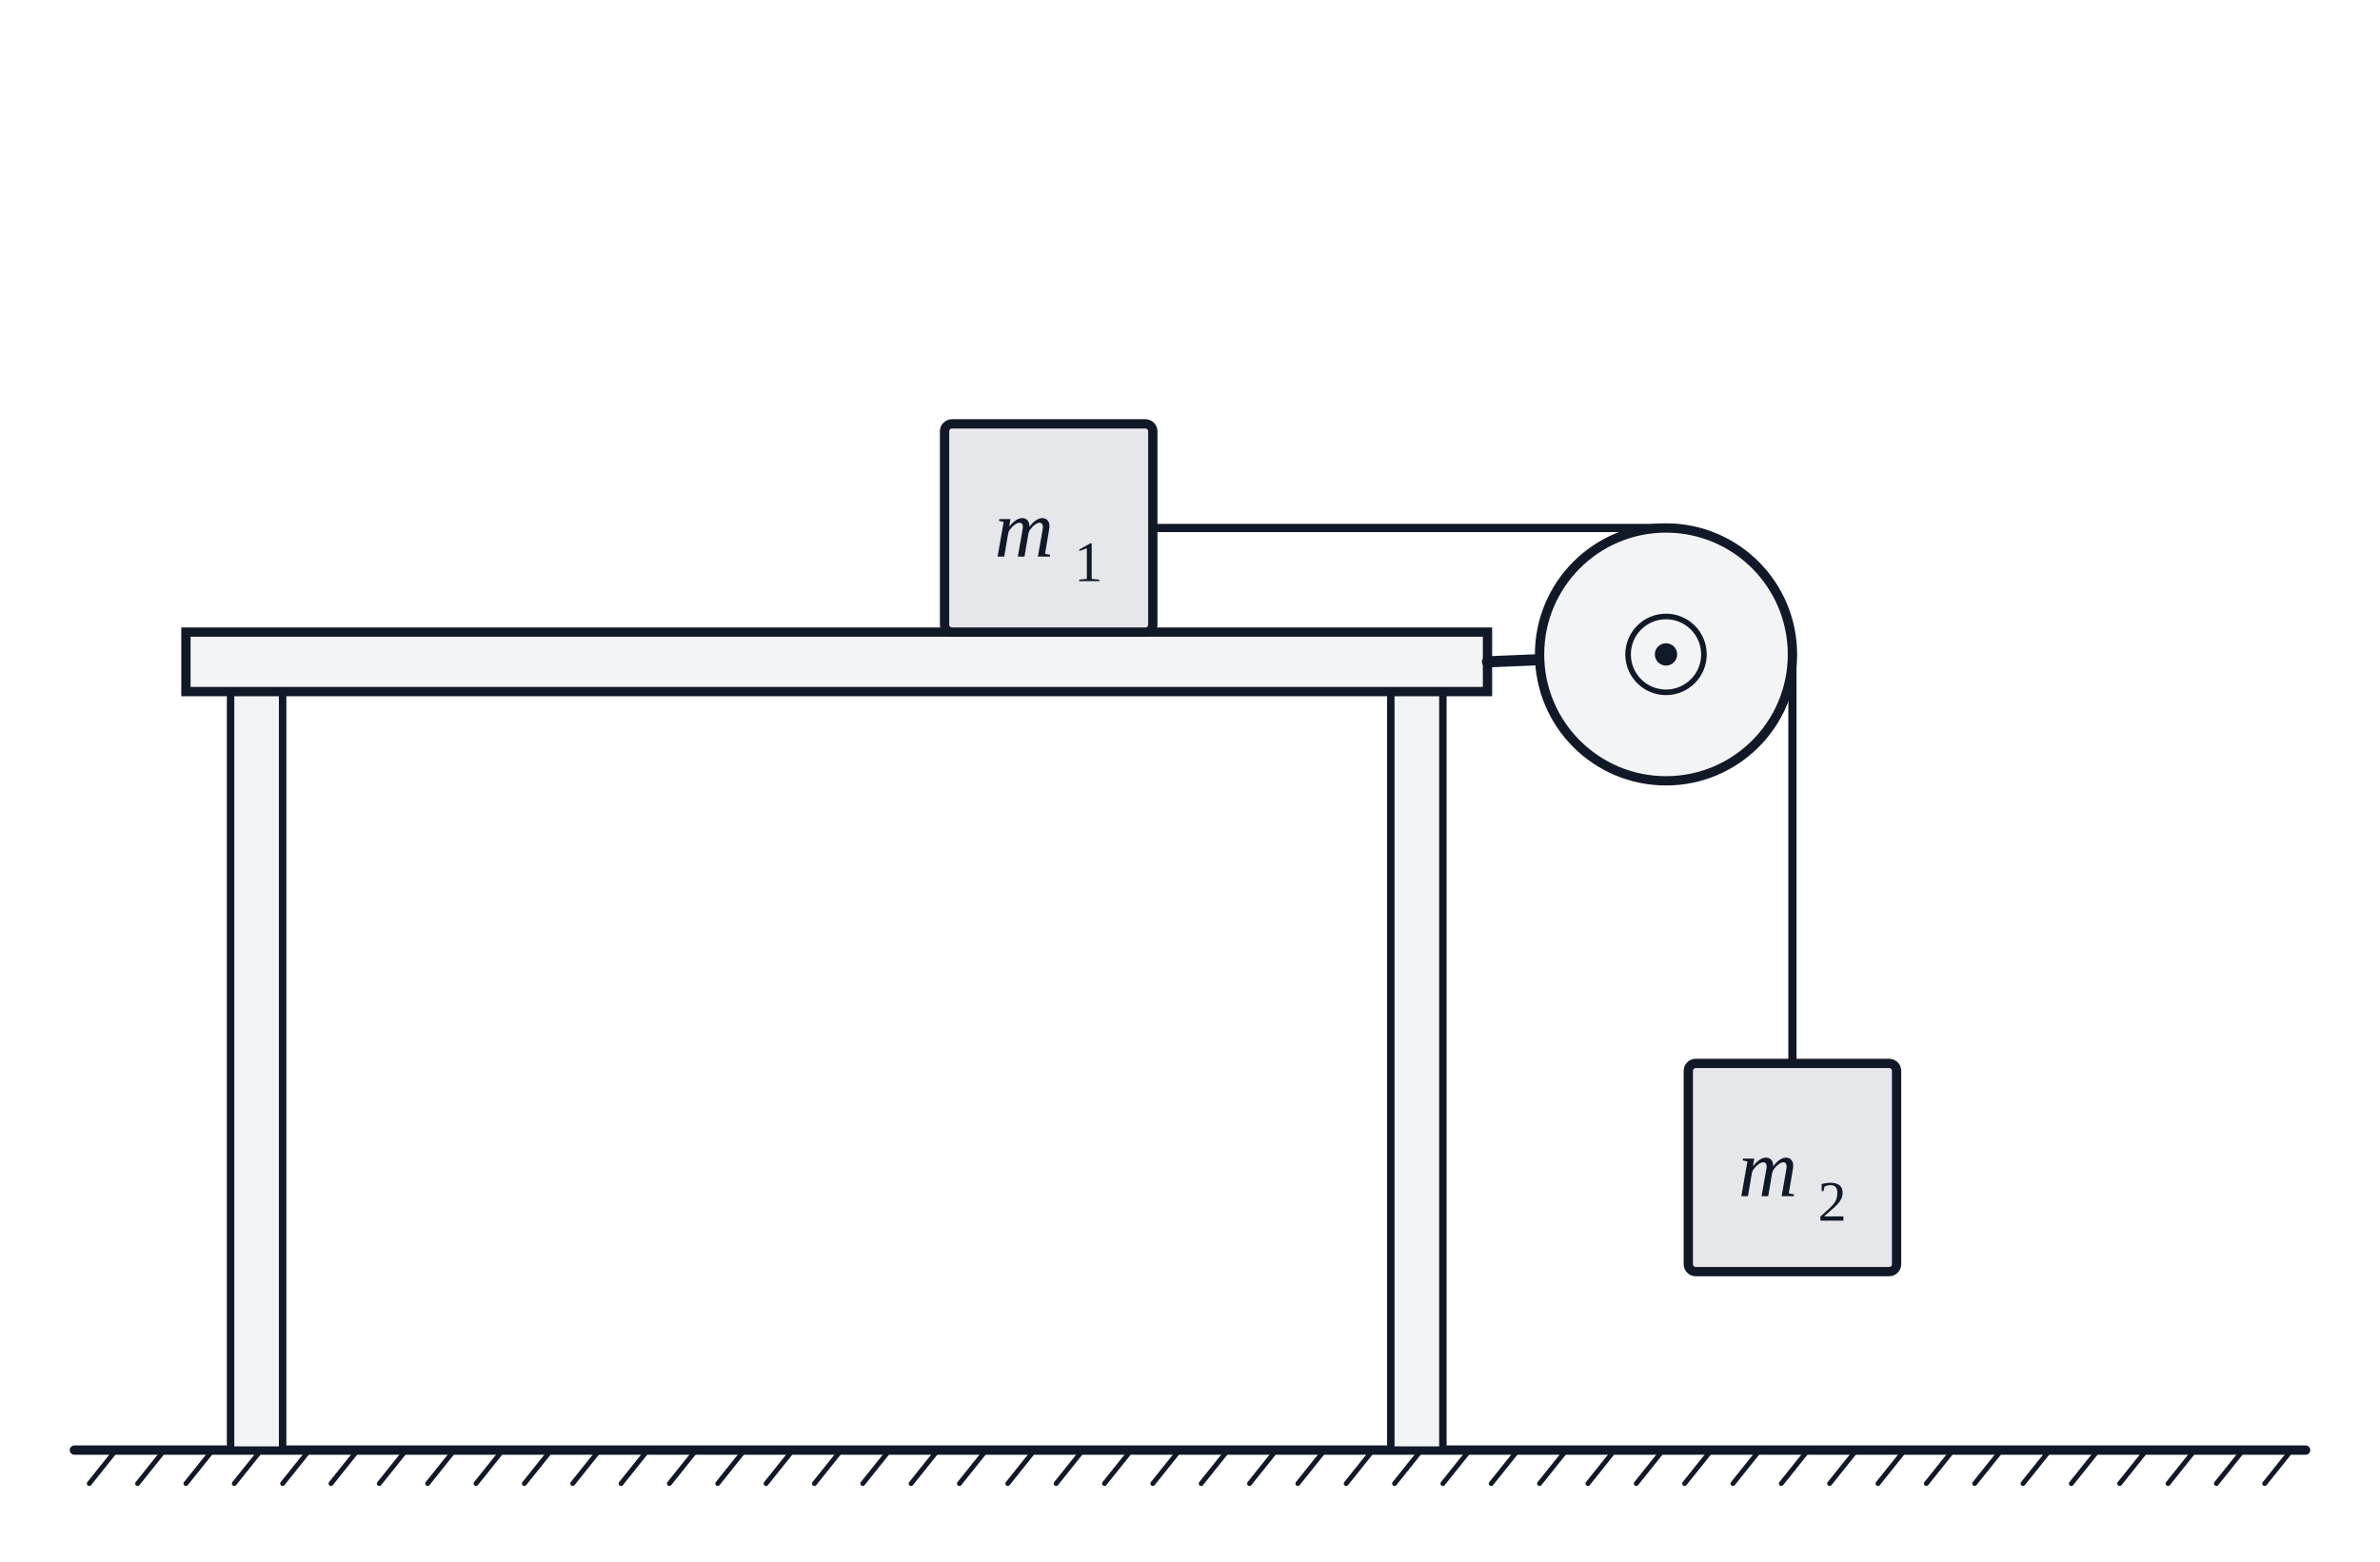
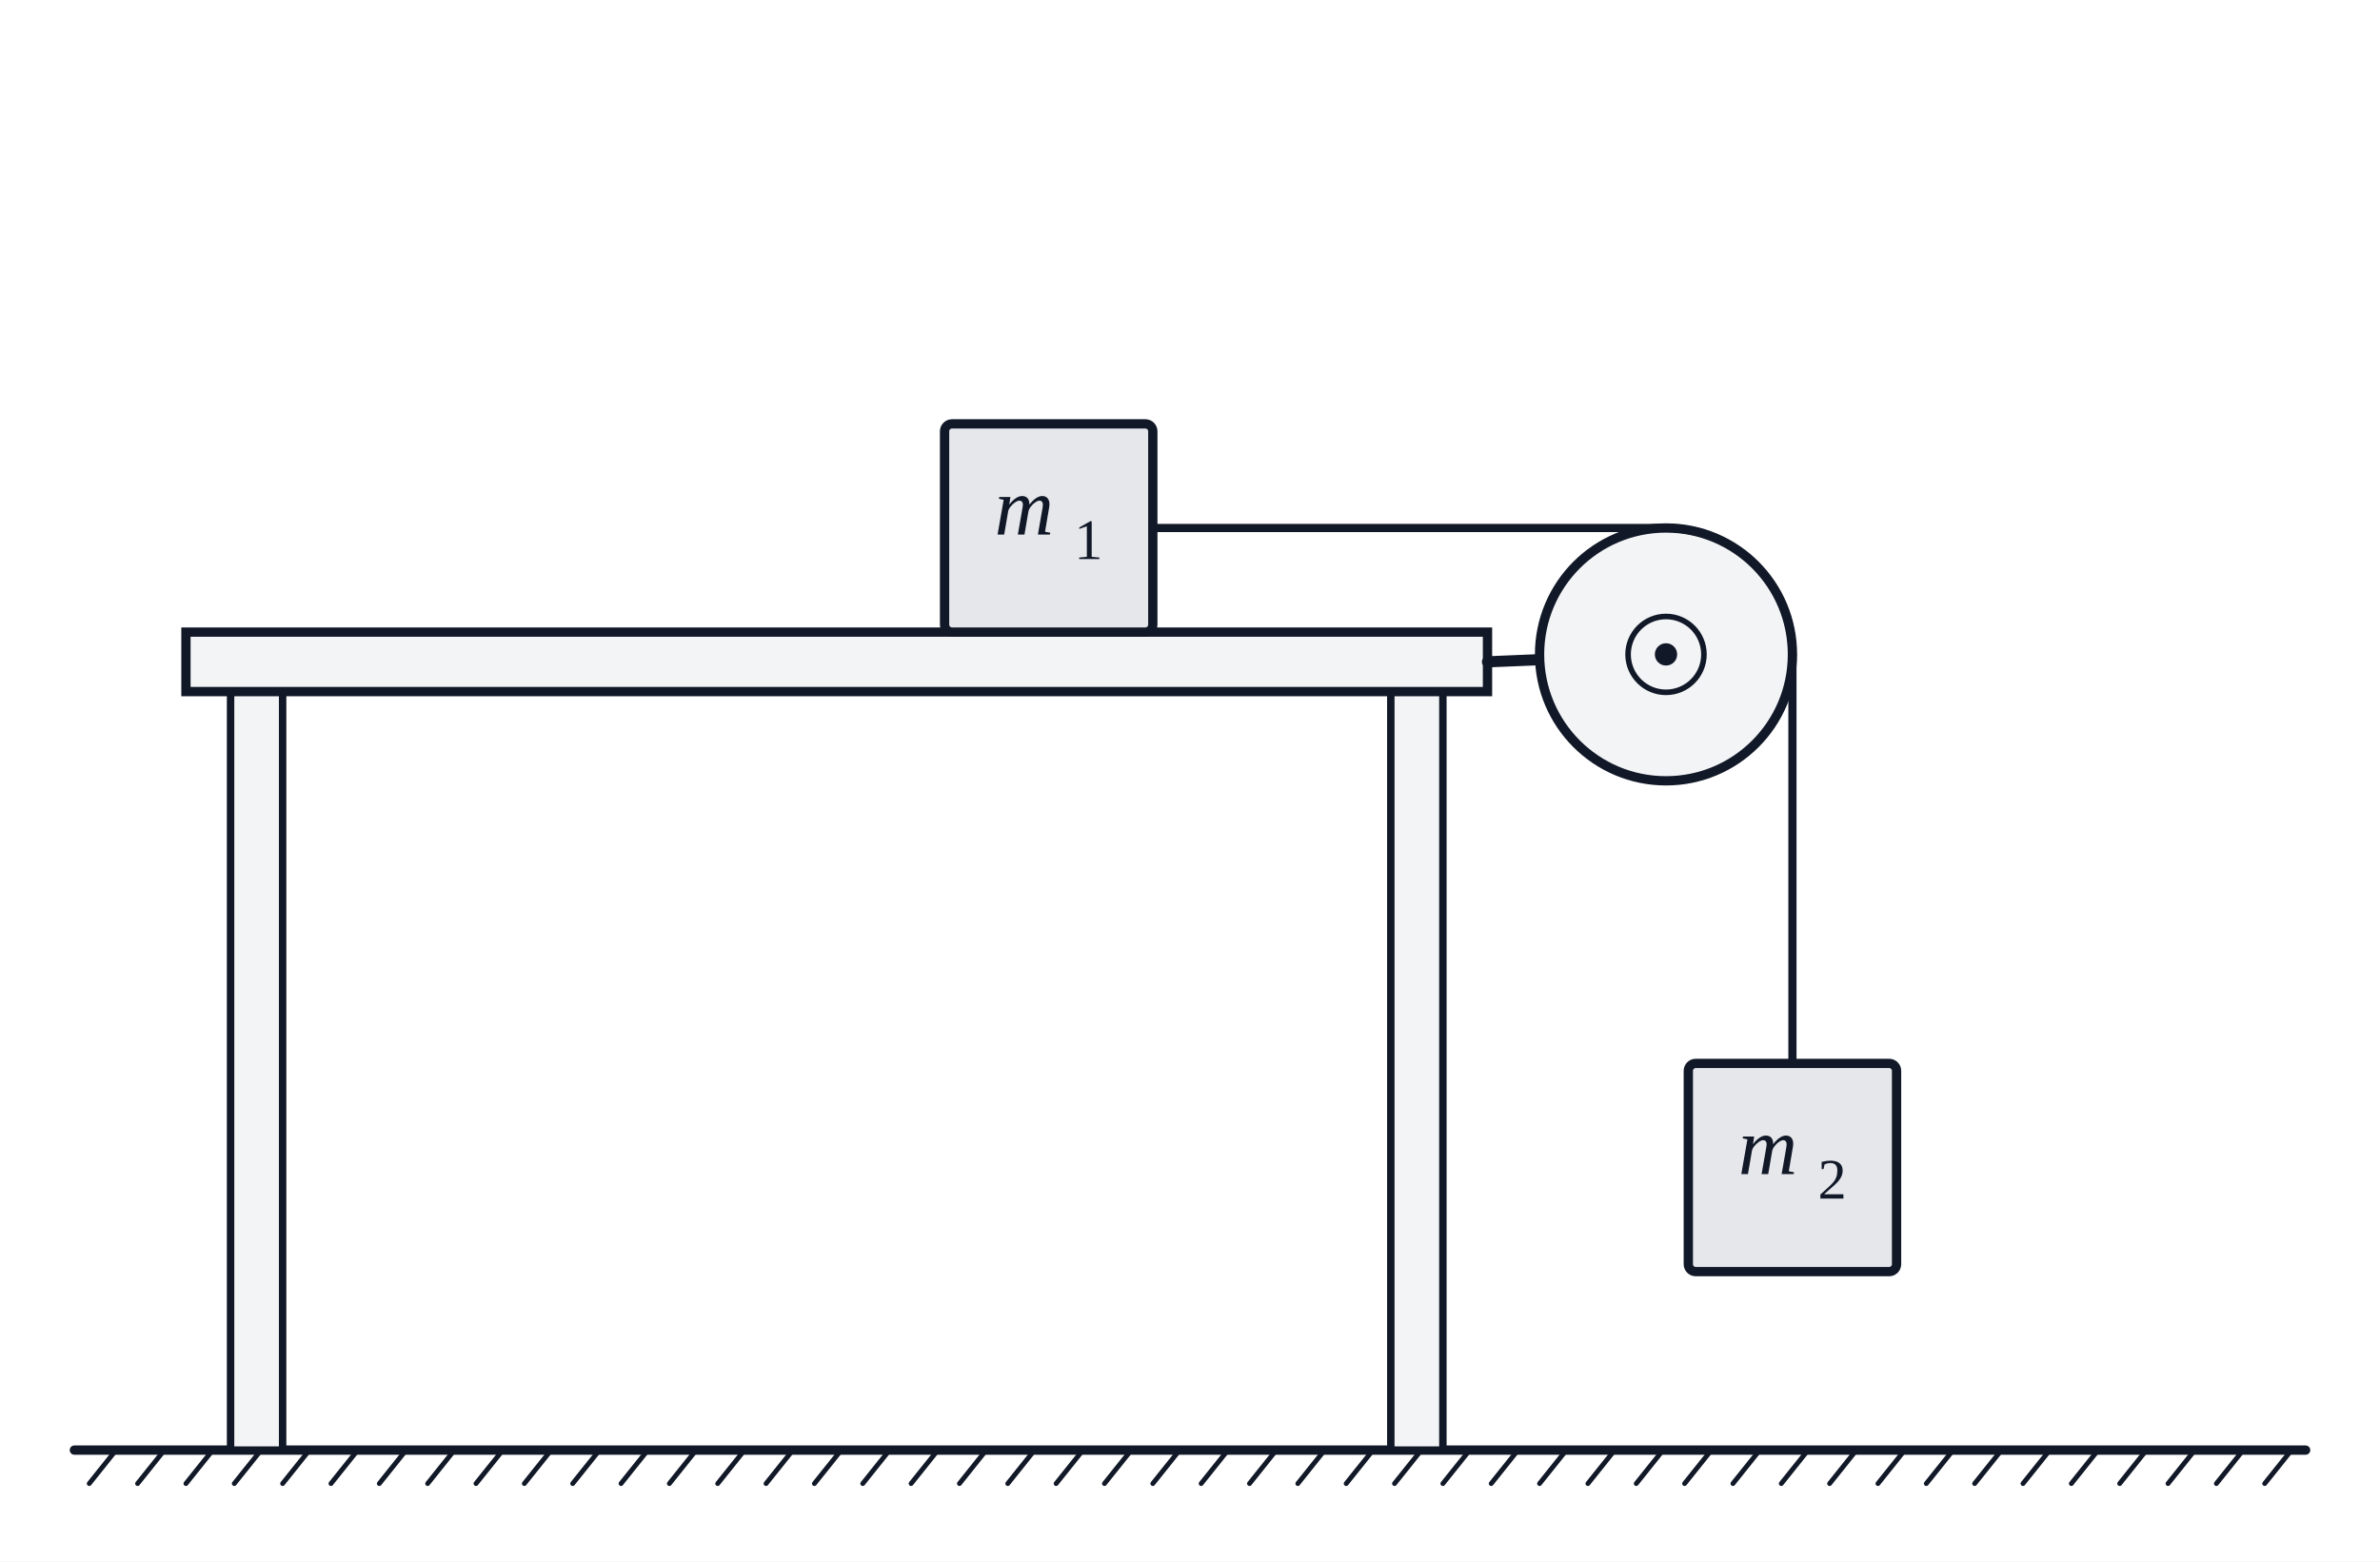
<svg xmlns="http://www.w3.org/2000/svg" viewBox="0 0 640 420" width="640" height="420" role="img" aria-label="An object on a table tied over a pulley at its edge to a hanging object" id="g-pulley">
  <rect class="paper" width="640" height="420" fill="#fff">
</rect>
  <g fill="none" stroke-linecap="round">
    <line x1="20" y1="390" x2="620" y2="390" stroke="#111827" stroke-width="2.5">
</line>
    <line x1="31.2" y1="390" x2="24" y2="399" stroke="#111827" stroke-width="1.3">
</line>
    <line x1="44.2" y1="390" x2="37" y2="399" stroke="#111827" stroke-width="1.3">
</line>
    <line x1="57.2" y1="390" x2="50" y2="399" stroke="#111827" stroke-width="1.3">
</line>
    <line x1="70.2" y1="390" x2="63" y2="399" stroke="#111827" stroke-width="1.3">
</line>
    <line x1="83.2" y1="390" x2="76" y2="399" stroke="#111827" stroke-width="1.3">
</line>
    <line x1="96.2" y1="390" x2="89" y2="399" stroke="#111827" stroke-width="1.3">
</line>
    <line x1="109.2" y1="390" x2="102" y2="399" stroke="#111827" stroke-width="1.3">
</line>
    <line x1="122.2" y1="390" x2="115" y2="399" stroke="#111827" stroke-width="1.3">
</line>
    <line x1="135.2" y1="390" x2="128" y2="399" stroke="#111827" stroke-width="1.3">
</line>
    <line x1="148.2" y1="390" x2="141" y2="399" stroke="#111827" stroke-width="1.3">
</line>
    <line x1="161.2" y1="390" x2="154" y2="399" stroke="#111827" stroke-width="1.3">
</line>
    <line x1="174.2" y1="390" x2="167" y2="399" stroke="#111827" stroke-width="1.3">
</line>
    <line x1="187.2" y1="390" x2="180" y2="399" stroke="#111827" stroke-width="1.3">
</line>
    <line x1="200.2" y1="390" x2="193" y2="399" stroke="#111827" stroke-width="1.3">
</line>
    <line x1="213.2" y1="390" x2="206" y2="399" stroke="#111827" stroke-width="1.3">
</line>
    <line x1="226.2" y1="390" x2="219" y2="399" stroke="#111827" stroke-width="1.3">
</line>
    <line x1="239.2" y1="390" x2="232" y2="399" stroke="#111827" stroke-width="1.3">
</line>
    <line x1="252.2" y1="390" x2="245" y2="399" stroke="#111827" stroke-width="1.3">
</line>
    <line x1="265.2" y1="390" x2="258" y2="399" stroke="#111827" stroke-width="1.3">
</line>
    <line x1="278.2" y1="390" x2="271" y2="399" stroke="#111827" stroke-width="1.3">
</line>
    <line x1="291.2" y1="390" x2="284" y2="399" stroke="#111827" stroke-width="1.3">
</line>
    <line x1="304.2" y1="390" x2="297" y2="399" stroke="#111827" stroke-width="1.3">
</line>
    <line x1="317.2" y1="390" x2="310" y2="399" stroke="#111827" stroke-width="1.3">
</line>
    <line x1="330.2" y1="390" x2="323" y2="399" stroke="#111827" stroke-width="1.3">
</line>
    <line x1="343.2" y1="390" x2="336" y2="399" stroke="#111827" stroke-width="1.3">
</line>
    <line x1="356.2" y1="390" x2="349" y2="399" stroke="#111827" stroke-width="1.3">
</line>
    <line x1="369.2" y1="390" x2="362" y2="399" stroke="#111827" stroke-width="1.3">
</line>
    <line x1="382.2" y1="390" x2="375" y2="399" stroke="#111827" stroke-width="1.3">
</line>
    <line x1="395.2" y1="390" x2="388" y2="399" stroke="#111827" stroke-width="1.3">
</line>
    <line x1="408.2" y1="390" x2="401" y2="399" stroke="#111827" stroke-width="1.3">
</line>
    <line x1="421.2" y1="390" x2="414" y2="399" stroke="#111827" stroke-width="1.3">
</line>
    <line x1="434.2" y1="390" x2="427" y2="399" stroke="#111827" stroke-width="1.3">
</line>
    <line x1="447.2" y1="390" x2="440" y2="399" stroke="#111827" stroke-width="1.3">
</line>
    <line x1="460.2" y1="390" x2="453" y2="399" stroke="#111827" stroke-width="1.3">
</line>
    <line x1="473.2" y1="390" x2="466" y2="399" stroke="#111827" stroke-width="1.3">
</line>
    <line x1="486.2" y1="390" x2="479" y2="399" stroke="#111827" stroke-width="1.3">
</line>
    <line x1="499.2" y1="390" x2="492" y2="399" stroke="#111827" stroke-width="1.3">
</line>
    <line x1="512.2" y1="390" x2="505" y2="399" stroke="#111827" stroke-width="1.3">
</line>
    <line x1="525.2" y1="390" x2="518" y2="399" stroke="#111827" stroke-width="1.3">
</line>
    <line x1="538.2" y1="390" x2="531" y2="399" stroke="#111827" stroke-width="1.3">
</line>
    <line x1="551.2" y1="390" x2="544" y2="399" stroke="#111827" stroke-width="1.3">
</line>
    <line x1="564.2" y1="390" x2="557" y2="399" stroke="#111827" stroke-width="1.3">
</line>
    <line x1="577.2" y1="390" x2="570" y2="399" stroke="#111827" stroke-width="1.3">
</line>
    <line x1="590.2" y1="390" x2="583" y2="399" stroke="#111827" stroke-width="1.3">
</line>
    <line x1="603.2" y1="390" x2="596" y2="399" stroke="#111827" stroke-width="1.3">
</line>
    <line x1="616.2" y1="390" x2="609" y2="399" stroke="#111827" stroke-width="1.3">
</line>
    <rect x="62" y="186" width="14" height="204" fill="#f3f4f6" stroke="#111827" stroke-width="2">
</rect>
    <rect x="374" y="186" width="14" height="204" fill="#f3f4f6" stroke="#111827" stroke-width="2">
</rect>
    <rect x="50" y="170" width="350" height="16" fill="#f3f4f6" stroke="#111827" stroke-width="2.5">
</rect>
    <line x1="400" y1="178" x2="448" y2="176" stroke="#111827" stroke-width="3">
</line>
    <polyline points="310,142 448,142" stroke="#111827" stroke-width="2.2" stroke-linejoin="round">
</polyline>
    <polyline points="482,176 482,286" stroke="#111827" stroke-width="2.2" stroke-linejoin="round">
</polyline>
    <circle cx="448" cy="176" r="34" fill="#f3f4f6" stroke="#111827" stroke-width="2.5">
</circle>
    <circle cx="448" cy="176" r="10.2" stroke="#111827" stroke-width="1.5">
</circle>
    <circle cx="448" cy="176" r="3" fill="#111827">
</circle>
    <path d="M448,142 A34,34 0 0 1 482,176" stroke="#111827" stroke-width="2.2">
</path>
    <g transform="translate(282 170) rotate(0)">
      <rect x="-28" y="-56" width="56" height="56" rx="2" fill="#e5e7eb" stroke="#111827" stroke-width="2.5">
</rect>
    </g>
    <g transform="translate(482 342) rotate(0)">
      <rect x="-28" y="-56" width="56" height="56" rx="2" fill="#e5e7eb" stroke="#111827" stroke-width="2.5">
</rect>
    </g>
  </g>
-   <text x="282" y="149.7" text-anchor="middle" font-family="'Times New Roman', Times, serif" font-size="22" fill="#111827" stroke-linejoin="round" paint-order="stroke">
+   <text x="282" y="143.76" text-anchor="middle" font-family="'Times New Roman', Times, serif" font-size="22" fill="#111827" stroke-linejoin="round" paint-order="stroke">
    <tspan>
      <tspan font-style="italic">m</tspan>
    </tspan>
    <tspan dy="6.6" font-size="15.4">
      <tspan>1</tspan>
    </tspan>
  </text>
-   <text x="482" y="321.7" text-anchor="middle" font-family="'Times New Roman', Times, serif" font-size="22" fill="#111827" stroke-linejoin="round" paint-order="stroke">
+   <text x="482" y="315.76" text-anchor="middle" font-family="'Times New Roman', Times, serif" font-size="22" fill="#111827" stroke-linejoin="round" paint-order="stroke">
    <tspan>
      <tspan font-style="italic">m</tspan>
    </tspan>
    <tspan dy="6.6" font-size="15.4">
      <tspan>2</tspan>
    </tspan>
  </text>
</svg>
